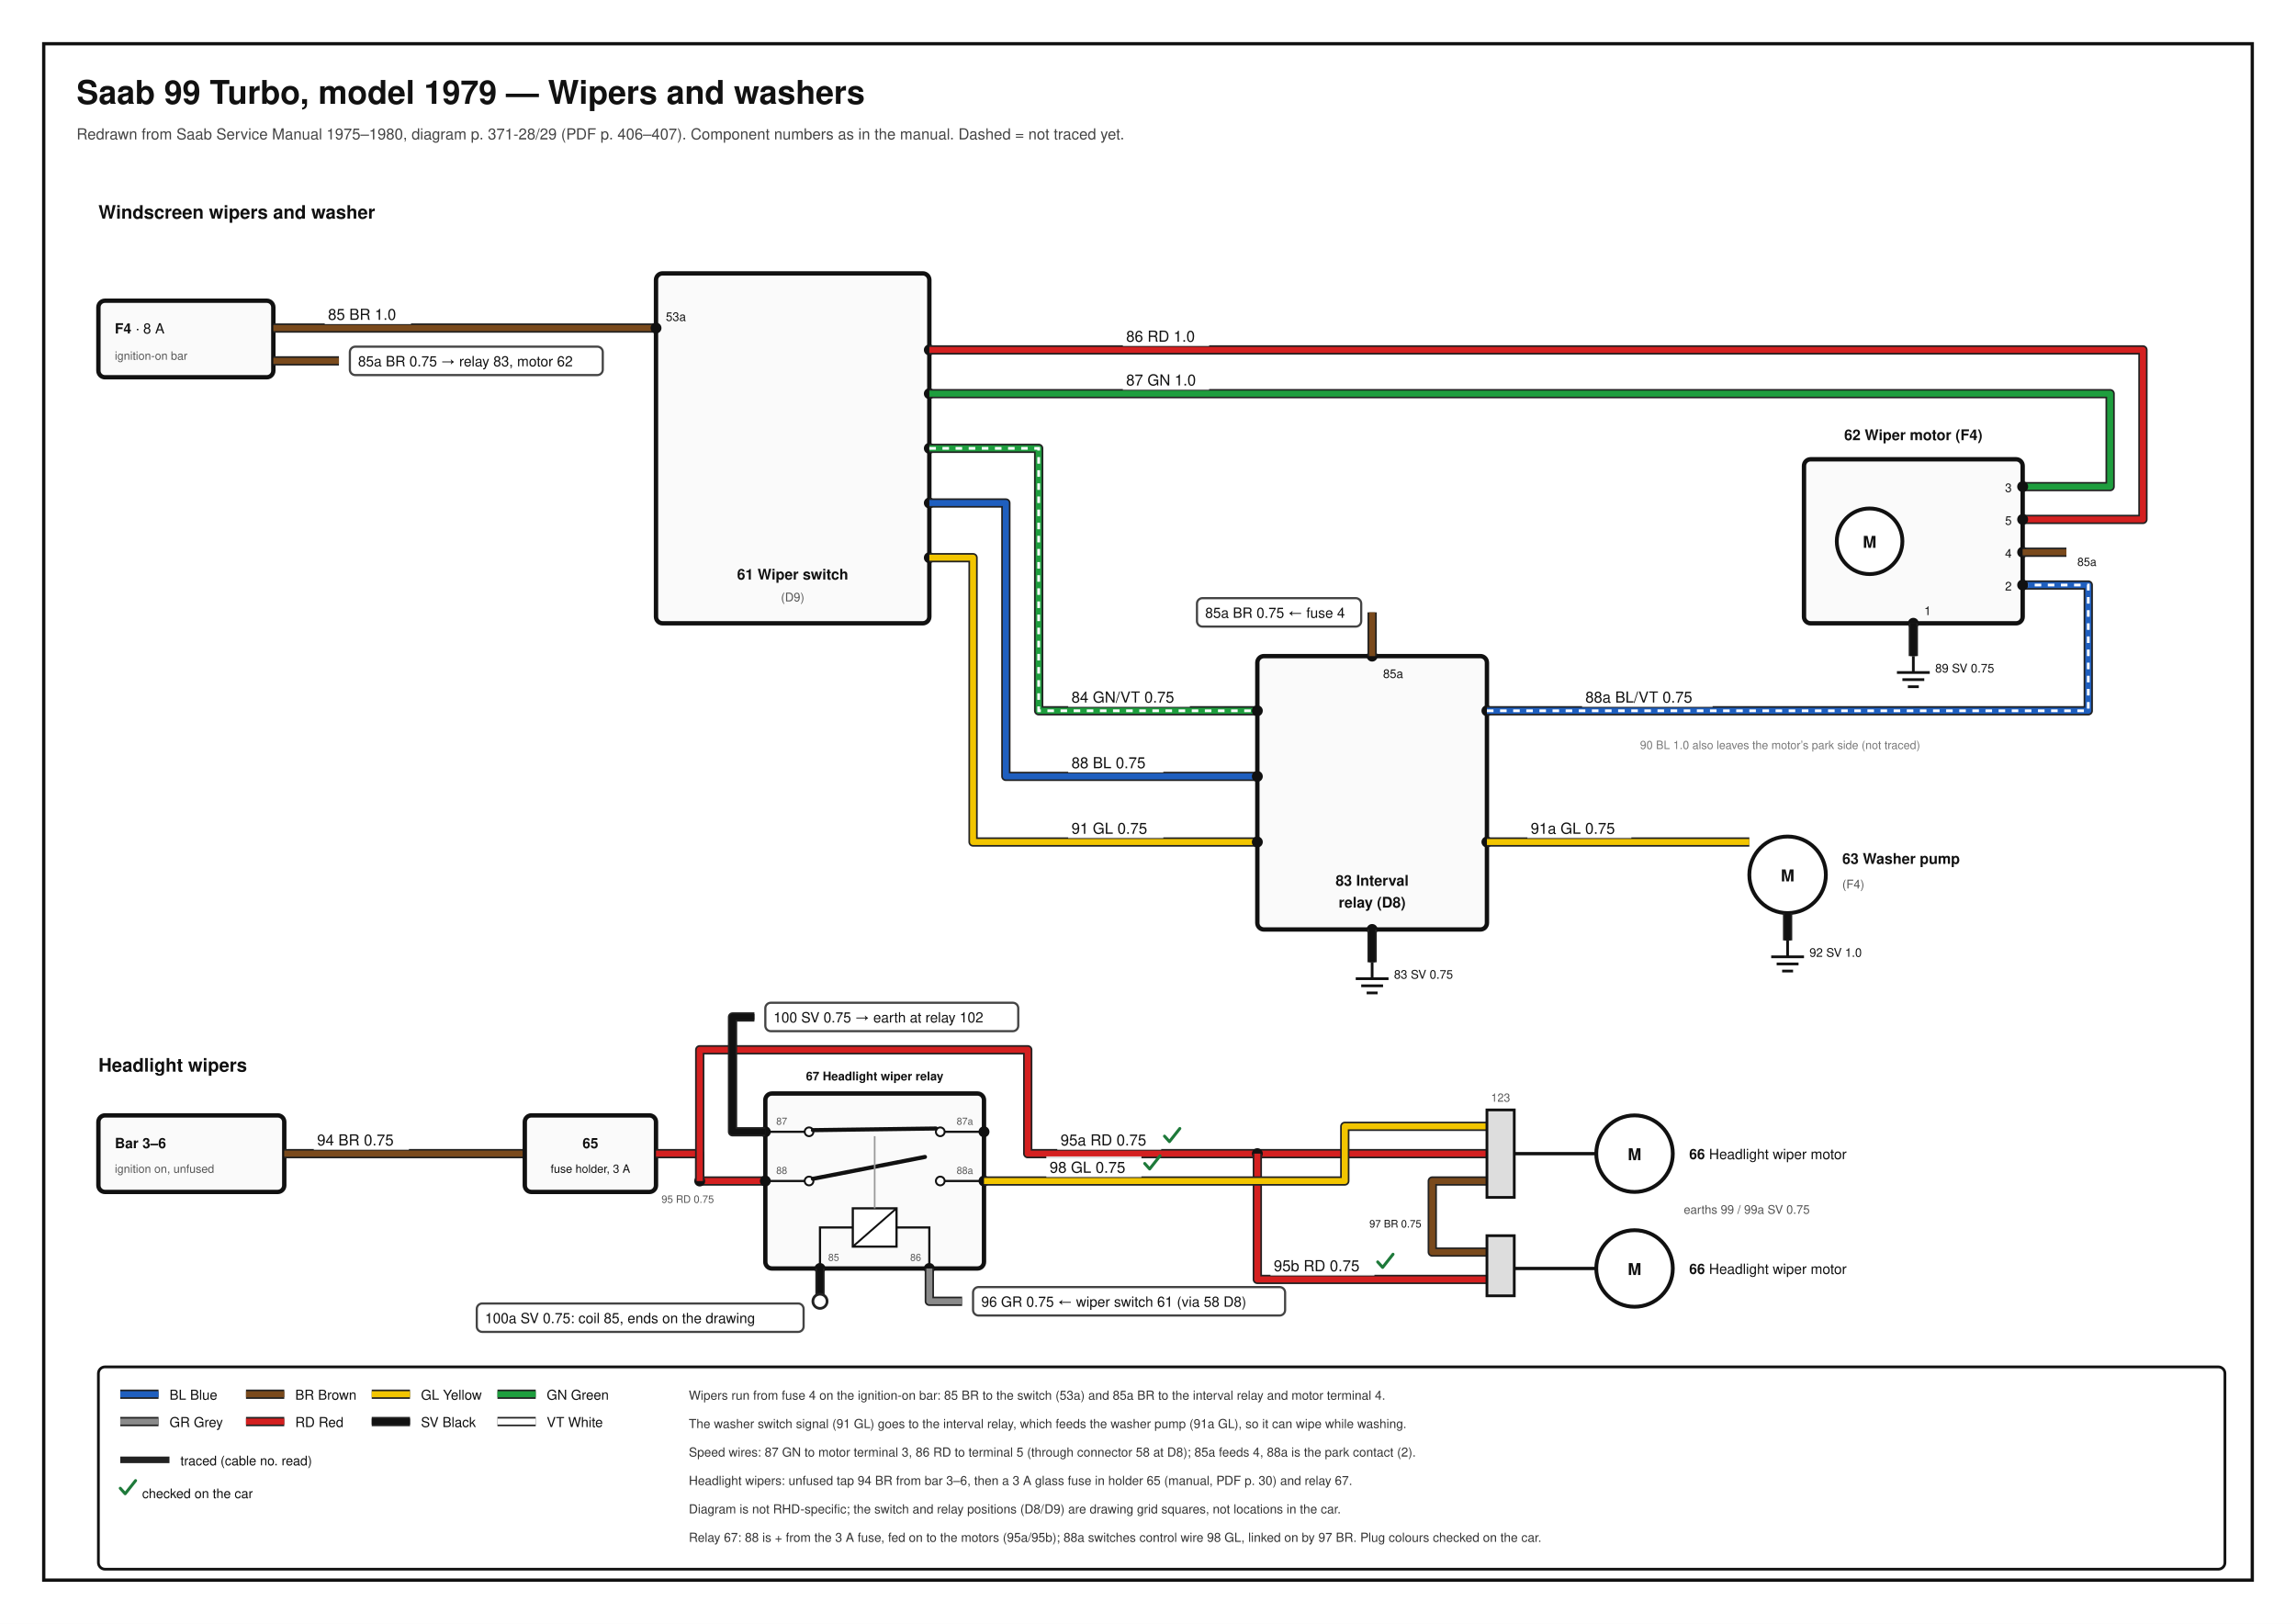
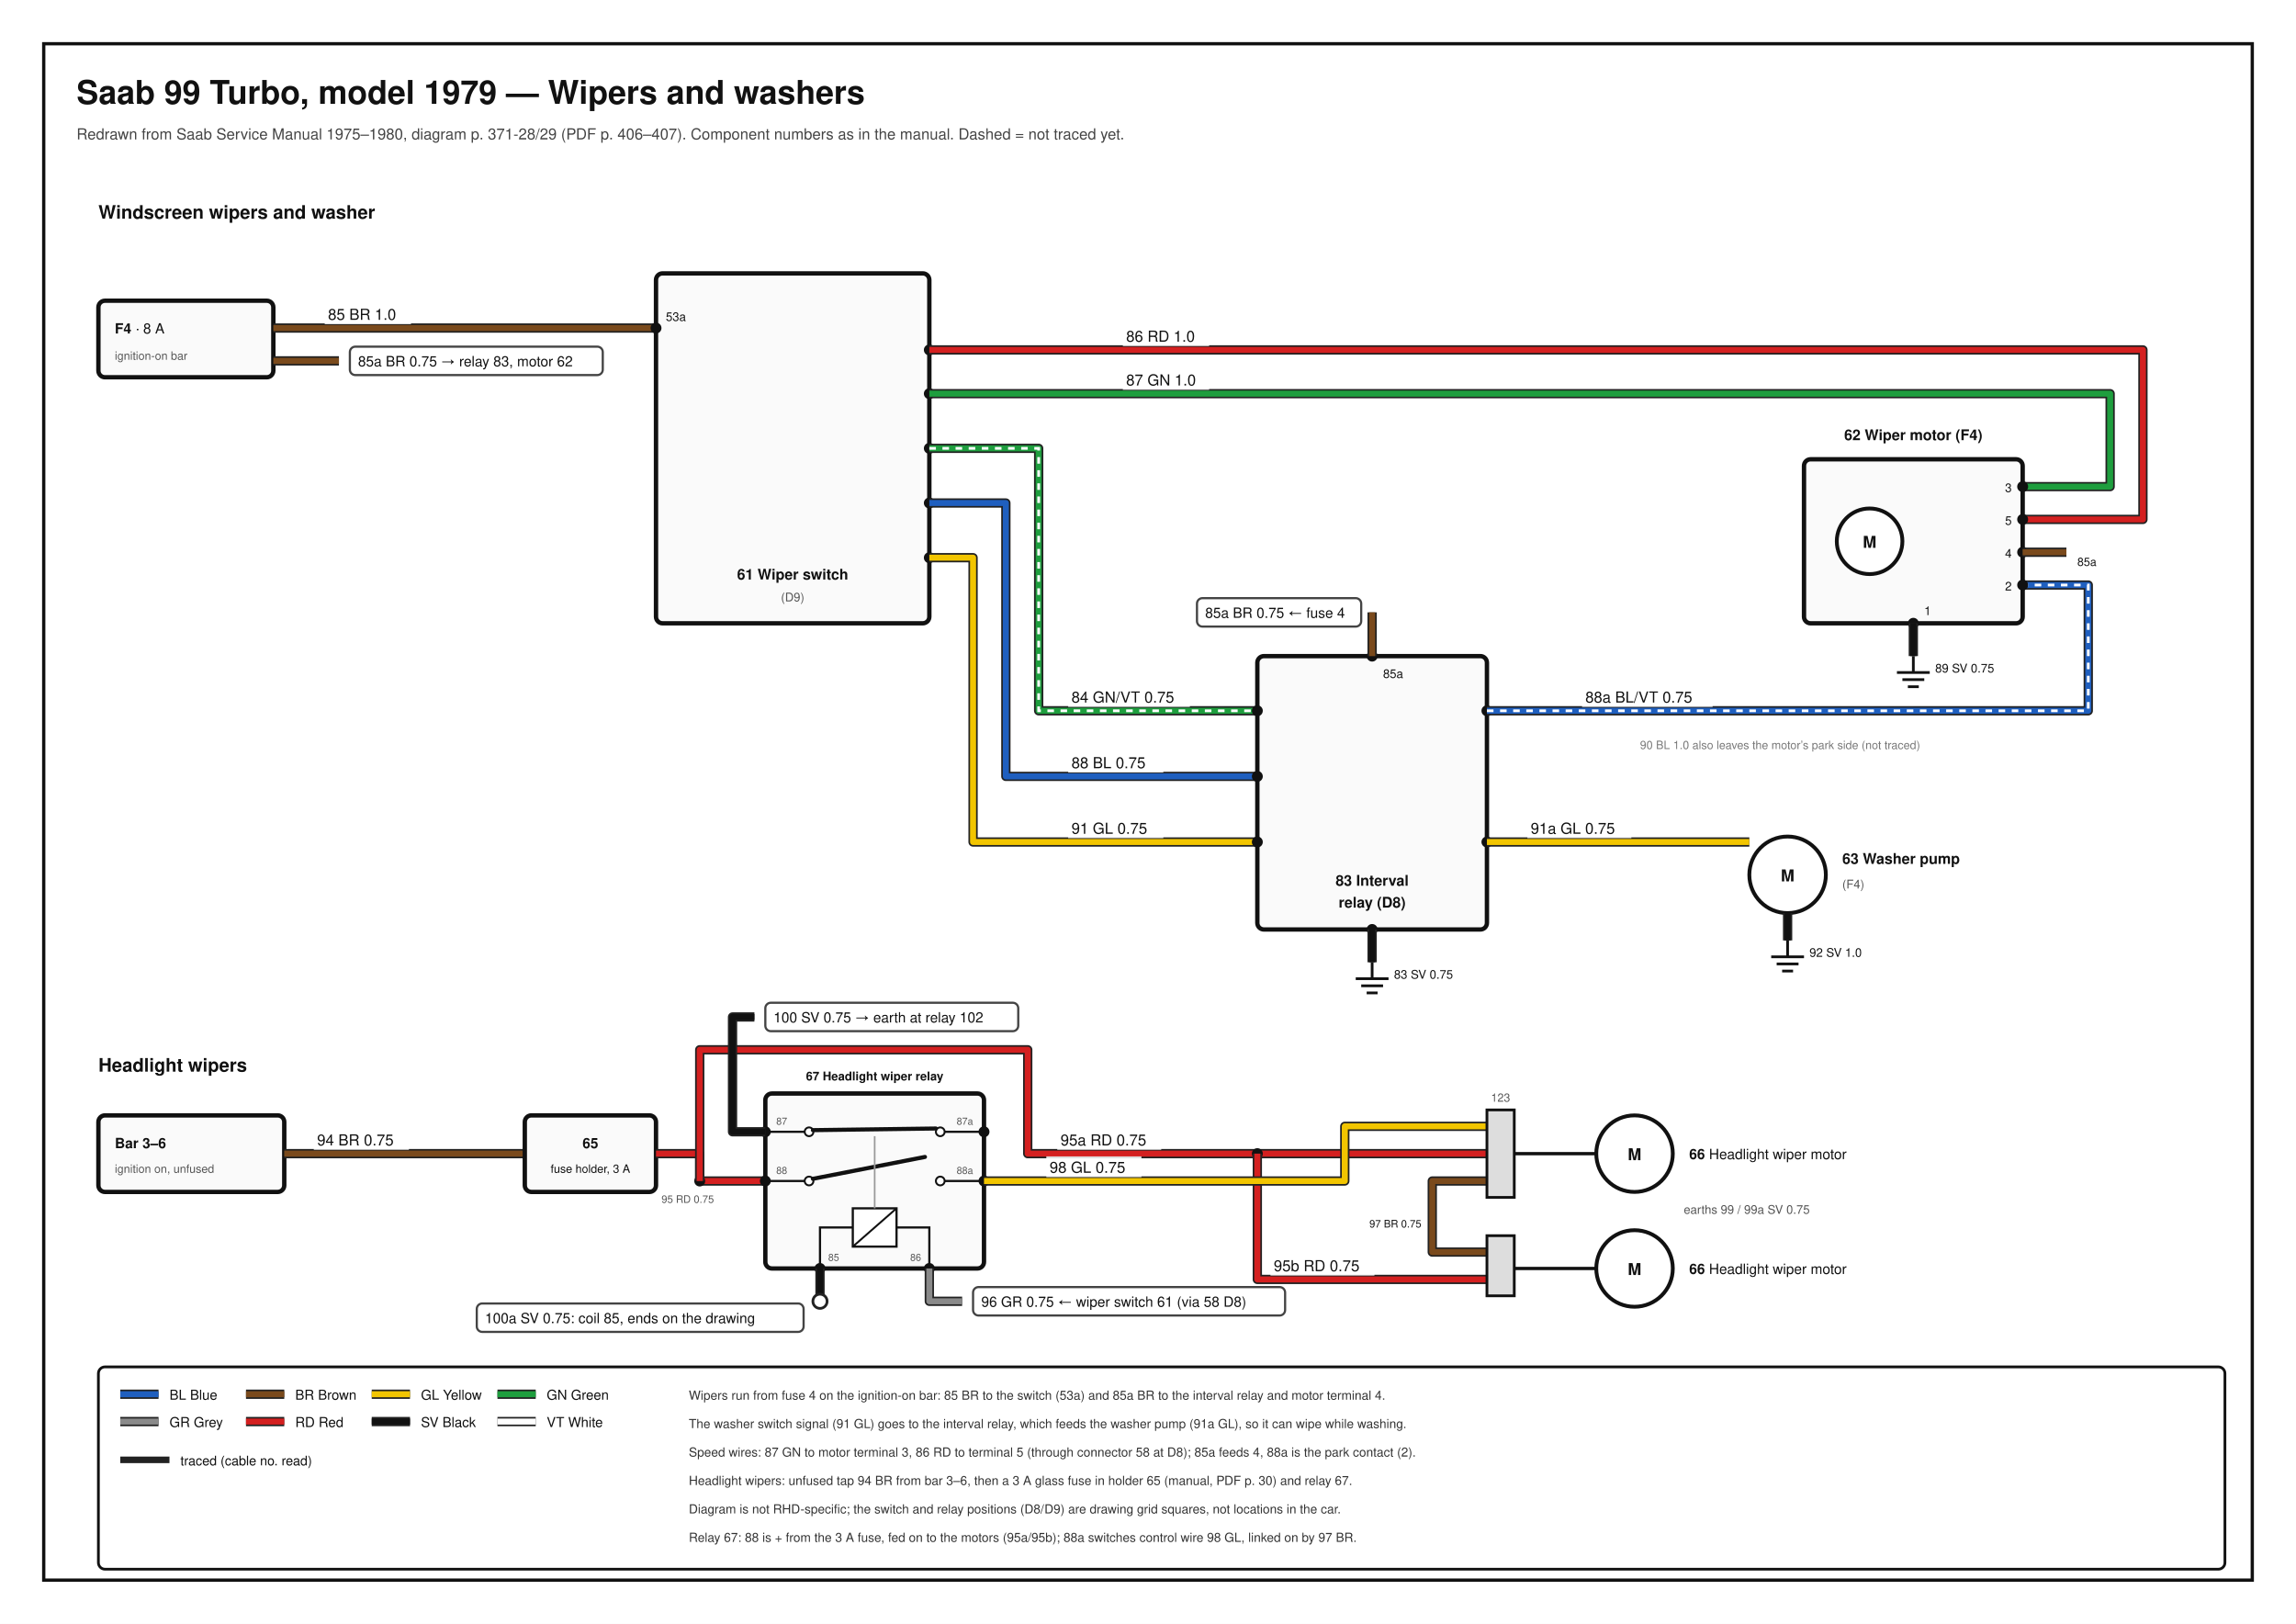
<svg xmlns="http://www.w3.org/2000/svg" width="420mm" height="297mm" viewBox="0 0 420 297" font-family="Helvetica, Arial, sans-serif">
  <rect width="420" height="297" fill="#fff" />
  <rect x="8" y="8" width="404" height="281" fill="none" stroke="#111" stroke-width=".6" />
  <text x="14" y="19" font-size="6" text-anchor="start" font-weight="bold" fill="#111">Saab 99 Turbo, model 1979 — Wipers and washers</text>
  <text x="14" y="25.5" font-size="2.8" text-anchor="start" font-weight="normal" fill="#444">Redrawn from Saab Service Manual 1975–1980, diagram p. 371-28/29 (PDF p. 406–407). Component numbers as in the manual. Dashed = not traced yet.</text>
  <text x="18" y="40" font-size="3.4" text-anchor="start" font-weight="bold" fill="#111">Windscreen wipers and washer</text>
  <rect x="18" y="55" width="32" height="14" rx="1.2" fill="#fafafa" stroke="#111" stroke-width="0.8" />
  <text x="21" y="61" font-size="2.6" text-anchor="start" font-weight="normal" fill="#111">
    <tspan font-weight="bold">F4</tspan> · 8 A</text>
  <text x="21" y="65.8" font-size="2.1" text-anchor="start" font-weight="normal" fill="#555">ignition-on bar</text>
  <path d="M50,60 L120,60" fill="none" stroke="#222" stroke-width="1.7" stroke-linejoin="round" />
  <path d="M50,60 L120,60" fill="none" stroke="#7a4a1c" stroke-width="1.1" stroke-linejoin="round" />
  <rect x="59.4" y="55.5" width="15.78" height="3.8" fill="#fff" opacity=".85" />
  <text x="60" y="58.5" font-size="2.8" text-anchor="start" font-weight="normal" fill="#111">85 BR 1.0</text>
  <path d="M50,66 L62,66" fill="none" stroke="#222" stroke-width="1.7" stroke-linejoin="round" />
  <path d="M50,66 L62,66" fill="none" stroke="#7a4a1c" stroke-width="1.1" stroke-linejoin="round" />
  <rect x="64" y="63.4" width="46.264" height="5.2" rx="1" fill="#fff" stroke="#444" stroke-width=".4" />
  <text x="65.5" y="67" font-size="2.6" text-anchor="start" font-weight="normal" fill="#111">85a BR 0.75 → relay 83, motor 62</text>
  <rect x="120" y="50" width="50" height="64" rx="1.2" fill="#fafafa" stroke="#111" stroke-width="0.8" />
  <text x="145" y="106" font-size="2.7" text-anchor="middle" font-weight="bold" fill="#111">61 Wiper switch</text>
  <text x="145" y="110" font-size="2.2" text-anchor="middle" font-weight="normal" fill="#555">(D9)</text>
  <circle cx="120" cy="60" r="1.0" fill="#111" />
  <text x="121.8" y="58.7" font-size="2.2" text-anchor="start" font-weight="normal" fill="#111">53a</text>
  <circle cx="170" cy="64" r="1.0" fill="#111" />
  <circle cx="170" cy="72" r="1.0" fill="#111" />
  <circle cx="170" cy="82" r="1.0" fill="#111" />
  <circle cx="170" cy="92" r="1.0" fill="#111" />
  <circle cx="170" cy="102" r="1.0" fill="#111" />
  <path d="M170,64 L392,64 L392,95 L370,95" fill="none" stroke="#222" stroke-width="1.7" stroke-linejoin="round" />
  <path d="M170,64 L392,64 L392,95 L370,95" fill="none" stroke="#d42020" stroke-width="1.1" stroke-linejoin="round" />
  <rect x="205.4" y="59.5" width="15.78" height="3.8" fill="#fff" opacity=".85" />
  <text x="206" y="62.5" font-size="2.8" text-anchor="start" font-weight="normal" fill="#111">86 RD 1.0</text>
  <path d="M170,72 L386,72 L386,89 L370,89" fill="none" stroke="#222" stroke-width="1.7" stroke-linejoin="round" />
  <path d="M170,72 L386,72 L386,89 L370,89" fill="none" stroke="#1e9e3e" stroke-width="1.1" stroke-linejoin="round" />
  <rect x="205.4" y="67.5" width="15.78" height="3.8" fill="#fff" opacity=".85" />
  <text x="206" y="70.5" font-size="2.8" text-anchor="start" font-weight="normal" fill="#111">87 GN 1.0</text>
  <path d="M170,82 L190,82 L190,130 L230,130" fill="none" stroke="#222" stroke-width="1.7" stroke-linejoin="round" />
  <path d="M170,82 L190,82 L190,130 L230,130" fill="none" stroke="#1e9e3e" stroke-width="1.1" stroke-linejoin="round" />
  <path d="M170,82 L190,82 L190,130 L230,130" fill="none" stroke="#ffffff" stroke-width="0.5" stroke-dasharray="1.2 1.2" />
  <rect x="195.4" y="125.5" width="22.26" height="3.8" fill="#fff" opacity=".85" />
  <text x="196" y="128.5" font-size="2.8" text-anchor="start" font-weight="normal" fill="#111">84 GN/VT 0.75</text>
  <path d="M170,92 L184,92 L184,142 L230,142" fill="none" stroke="#222" stroke-width="1.7" stroke-linejoin="round" />
  <path d="M170,92 L184,92 L184,142 L230,142" fill="none" stroke="#1f5fbf" stroke-width="1.1" stroke-linejoin="round" />
  <rect x="195.4" y="137.5" width="17.4" height="3.8" fill="#fff" opacity=".85" />
  <text x="196" y="140.5" font-size="2.8" text-anchor="start" font-weight="normal" fill="#111">88 BL 0.75</text>
  <path d="M170,102 L178,102 L178,154 L230,154" fill="none" stroke="#222" stroke-width="1.7" stroke-linejoin="round" />
  <path d="M170,102 L178,102 L178,154 L230,154" fill="none" stroke="#f2c500" stroke-width="1.1" stroke-linejoin="round" />
  <rect x="195.4" y="149.5" width="17.4" height="3.8" fill="#fff" opacity=".85" />
  <text x="196" y="152.5" font-size="2.8" text-anchor="start" font-weight="normal" fill="#111">91 GL 0.75</text>
  <rect x="230" y="120" width="42" height="50" rx="1.2" fill="#fafafa" stroke="#111" stroke-width="0.8" />
  <text x="251" y="162" font-size="2.7" text-anchor="middle" font-weight="bold" fill="#111">83 Interval</text>
  <text x="251" y="166" font-size="2.7" text-anchor="middle" font-weight="bold" fill="#111">relay (D8)</text>
  <circle cx="230" cy="130" r="1.0" fill="#111" />
  <circle cx="230" cy="142" r="1.0" fill="#111" />
  <circle cx="230" cy="154" r="1.0" fill="#111" />
  <circle cx="251" cy="120" r="1.0" fill="#111" />
  <text x="253" y="124" font-size="2.2" text-anchor="start" font-weight="normal" fill="#111">85a</text>
  <path d="M251,120 L251,112" fill="none" stroke="#222" stroke-width="1.7" stroke-linejoin="round" />
  <path d="M251,120 L251,112" fill="none" stroke="#7a4a1c" stroke-width="1.1" stroke-linejoin="round" />
  <rect x="218.96" y="109.4" width="30.04" height="5.2" rx="1" fill="#fff" stroke="#444" stroke-width=".4" />
  <text x="220.46" y="113" font-size="2.6" text-anchor="start" font-weight="normal" fill="#111">85a BR 0.75 ← fuse 4</text>
  <circle cx="272" cy="130" r="1.0" fill="#111" />
  <circle cx="272" cy="154" r="1.0" fill="#111" />
  <path d="M272,130 L382,130 L382,107 L370,107" fill="none" stroke="#222" stroke-width="1.7" stroke-linejoin="round" />
  <path d="M272,130 L382,130 L382,107 L370,107" fill="none" stroke="#1f5fbf" stroke-width="1.1" stroke-linejoin="round" />
  <path d="M272,130 L382,130 L382,107 L370,107" fill="none" stroke="#ffffff" stroke-width="0.5" stroke-dasharray="1.2 1.2" />
  <rect x="289.4" y="125.5" width="23.88" height="3.8" fill="#fff" opacity=".85" />
  <text x="290" y="128.5" font-size="2.8" text-anchor="start" font-weight="normal" fill="#111">88a BL/VT 0.75</text>
  <path d="M272,154 L320,154" fill="none" stroke="#222" stroke-width="1.7" stroke-linejoin="round" />
  <path d="M272,154 L320,154" fill="none" stroke="#f2c500" stroke-width="1.1" stroke-linejoin="round" />
  <rect x="279.4" y="149.5" width="19.02" height="3.8" fill="#fff" opacity=".85" />
  <text x="280" y="152.5" font-size="2.8" text-anchor="start" font-weight="normal" fill="#111">91a GL 0.75</text>
  <circle cx="251" cy="170" r="1.0" fill="#111" />
  <path d="M251,170 L251,176" fill="none" stroke="#222" stroke-width="1.7" stroke-linejoin="round" />
  <path d="M251,170 L251,176" fill="none" stroke="#111111" stroke-width="1.1" stroke-linejoin="round" />
  <path d="M251,176 v3 M248,179 h6 M249,180.3 h4 M250,181.6 h2" stroke="#111" stroke-width=".5" fill="none" />
  <text x="255" y="179" font-size="2.2" text-anchor="start" font-weight="normal" fill="#111">83 SV 0.75</text>
  <circle cx="327" cy="160" r="7" fill="#fff" stroke="#111" stroke-width=".7" />
  <text x="327" y="161.2" font-size="3" text-anchor="middle" font-weight="bold" fill="#111">M</text>
  <text x="337" y="158" font-size="2.7" text-anchor="start" font-weight="bold" fill="#111">63 Washer pump</text>
  <text x="337" y="162.5" font-size="2.2" text-anchor="start" font-weight="normal" fill="#555">(F4)</text>
  <path d="M320,154 v0" />
  <path d="M327,167 L327,172" fill="none" stroke="#222" stroke-width="1.7" stroke-linejoin="round" />
  <path d="M327,167 L327,172" fill="none" stroke="#111111" stroke-width="1.1" stroke-linejoin="round" />
  <path d="M327,172 v3 M324,175 h6 M325,176.3 h4 M326,177.6 h2" stroke="#111" stroke-width=".5" fill="none" />
  <text x="331" y="175" font-size="2.2" text-anchor="start" font-weight="normal" fill="#111">92 SV 1.0</text>
  <rect x="330" y="84" width="40" height="30" rx="1.2" fill="#fafafa" stroke="#111" stroke-width="0.8" />
  <circle cx="342" cy="99" r="6" fill="#fff" stroke="#111" stroke-width=".7" />
  <text x="342" y="100.2" font-size="3" text-anchor="middle" font-weight="bold" fill="#111">M</text>
  <text x="350" y="80.5" font-size="2.7" text-anchor="middle" font-weight="bold" fill="#111">62 Wiper motor (F4)</text>
  <circle cx="370" cy="89" r="1.0" fill="#111" />
  <text x="368" y="90" font-size="2.2" text-anchor="end" font-weight="normal" fill="#111">3</text>
  <circle cx="370" cy="95" r="1.0" fill="#111" />
  <text x="368" y="96" font-size="2.2" text-anchor="end" font-weight="normal" fill="#111">5</text>
  <circle cx="370" cy="101" r="1.0" fill="#111" />
  <text x="368" y="102" font-size="2.2" text-anchor="end" font-weight="normal" fill="#111">4</text>
  <circle cx="370" cy="107" r="1.0" fill="#111" />
  <text x="368" y="108" font-size="2.2" text-anchor="end" font-weight="normal" fill="#111">2</text>
  <circle cx="350" cy="114" r="1.0" fill="#111" />
  <text x="352" y="112.5" font-size="2.2" text-anchor="start" font-weight="normal" fill="#111">1</text>
  <path d="M350,114 L350,120" fill="none" stroke="#222" stroke-width="1.7" stroke-linejoin="round" />
  <path d="M350,114 L350,120" fill="none" stroke="#111111" stroke-width="1.1" stroke-linejoin="round" />
  <path d="M350,120 v3 M347,123 h6 M348,124.3 h4 M349,125.6 h2" stroke="#111" stroke-width=".5" fill="none" />
  <text x="354" y="123" font-size="2.2" text-anchor="start" font-weight="normal" fill="#111">89 SV 0.75</text>
  <text x="300" y="137" font-size="2.1" text-anchor="start" font-weight="normal" fill="#777">90 BL 1.0 also leaves the motor’s park side (not traced)</text>
  <path d="M370,101 L378,101" fill="none" stroke="#222" stroke-width="1.7" stroke-linejoin="round" />
  <path d="M370,101 L378,101" fill="none" stroke="#7a4a1c" stroke-width="1.1" stroke-linejoin="round" />
  <text x="380" y="103.5" font-size="2.1" text-anchor="start" font-weight="normal" fill="#111">85a</text>
  <text x="18" y="196" font-size="3.4" text-anchor="start" font-weight="bold" fill="#111">Headlight wipers</text>
  <rect x="18" y="204" width="34" height="14" rx="1.2" fill="#fafafa" stroke="#111" stroke-width="0.8" />
  <text x="21" y="210" font-size="2.6" text-anchor="start" font-weight="bold" fill="#111">Bar 3–6</text>
  <text x="21" y="214.5" font-size="2.1" text-anchor="start" font-weight="normal" fill="#555">ignition on, unfused</text>
  <path d="M52,211 L96,211" fill="none" stroke="#222" stroke-width="1.7" stroke-linejoin="round" />
  <path d="M52,211 L96,211" fill="none" stroke="#7a4a1c" stroke-width="1.1" stroke-linejoin="round" />
  <rect x="57.4" y="206.5" width="17.4" height="3.8" fill="#fff" opacity=".85" />
  <text x="58" y="209.5" font-size="2.8" text-anchor="start" font-weight="normal" fill="#111">94 BR 0.75</text>
  <rect x="96" y="204" width="24" height="14" rx="1.2" fill="#fafafa" stroke="#111" stroke-width="0.8" />
  <text x="108" y="210" font-size="2.6" text-anchor="middle" font-weight="bold" fill="#111">65</text>
  <text x="108" y="214.5" font-size="2.1" text-anchor="middle" font-weight="normal" fill="#111">fuse holder, 3 A</text>
  <path d="M120,211 L128,211 L128,216 L140,216" fill="none" stroke="#222" stroke-width="1.7" stroke-linejoin="round" />
  <path d="M120,211 L128,211 L128,216 L140,216" fill="none" stroke="#d42020" stroke-width="1.1" stroke-linejoin="round" />
  <text x="121" y="220" font-size="1.9" text-anchor="start" font-weight="normal" fill="#555">95 RD 0.75</text>
  <circle cx="128" cy="216" r="1.0" fill="#111" />
  <path d="M128,216 L128,192 L188,192 L188,211 L272,211" fill="none" stroke="#222" stroke-width="1.7" stroke-linejoin="round" />
  <path d="M128,216 L128,192 L188,192 L188,211 L272,211" fill="none" stroke="#d42020" stroke-width="1.1" stroke-linejoin="round" />
  <rect x="193.4" y="206.5" width="19.02" height="3.8" fill="#fff" opacity=".85" />
  <text x="194" y="209.5" font-size="2.8" text-anchor="start" font-weight="normal" fill="#111">95a RD 0.75</text>
-   <path d="M213.02,207.8 l0.9,1.0 l1.9,-2.4" fill="none" stroke="#1e7a3a" stroke-width="0.55" stroke-linecap="round" stroke-linejoin="round" />
  <circle cx="230" cy="211" r="1.0" fill="#111" />
  <rect x="140" y="200" width="40" height="32" rx="1.2" fill="#fafafa" stroke="#111" stroke-width="0.8" />
  <text x="160" y="197.6" font-size="2.2" text-anchor="middle" font-weight="bold" fill="#111">67 Headlight wiper relay</text>
  <circle cx="140" cy="207" r="1.0" fill="#111" />
  <text x="142" y="205.7" font-size="1.8" text-anchor="start" font-weight="normal" fill="#555">87</text>
  <circle cx="140" cy="216" r="1.0" fill="#111" />
  <text x="142" y="214.7" font-size="1.8" text-anchor="start" font-weight="normal" fill="#555">88</text>
  <circle cx="180" cy="207" r="1.0" fill="#111" />
  <text x="178" y="205.7" font-size="1.8" text-anchor="end" font-weight="normal" fill="#555">87a</text>
  <circle cx="180" cy="216" r="1.0" fill="#111" />
  <text x="178" y="214.7" font-size="1.8" text-anchor="end" font-weight="normal" fill="#555">88a</text>
  <circle cx="150" cy="232" r="1.0" fill="#111" />
  <text x="151.5" y="230.6" font-size="1.8" text-anchor="start" font-weight="normal" fill="#555">85</text>
  <circle cx="170" cy="232" r="1.0" fill="#111" />
  <text x="168.5" y="230.6" font-size="1.8" text-anchor="end" font-weight="normal" fill="#555">86</text>
  <path d="M140,207 H147.2 M140,216 H147.2 M172.8,207 H180 M172.8,216 H180" stroke="#111" stroke-width=".4" />
  <circle cx="148" cy="207" r=".8" fill="#fff" stroke="#111" stroke-width=".35" />
  <circle cx="148" cy="216" r=".8" fill="#fff" stroke="#111" stroke-width=".35" />
  <circle cx="172" cy="207" r=".8" fill="#fff" stroke="#111" stroke-width=".35" />
  <circle cx="172" cy="216" r=".8" fill="#fff" stroke="#111" stroke-width=".35" />
  <path d="M148.7,206.7 L171.2,206.4" stroke="#111" stroke-width=".75" stroke-linecap="round" />
  <path d="M148.7,215.6 L169.2,211.6" stroke="#111" stroke-width=".75" stroke-linecap="round" />
  <rect x="156" y="221" width="8" height="7" fill="#fff" stroke="#111" stroke-width=".4" />
  <path d="M156,228 L164,221" stroke="#111" stroke-width=".35" />
  <path d="M156,224.5 H150 V232 M164,224.5 H170 V232" fill="none" stroke="#111" stroke-width=".4" />
  <path d="M160,221 V207.8" stroke="#999" stroke-width=".3" />
  <path d="M140,207 L134,207 L134,186 L138,186" fill="none" stroke="#222" stroke-width="1.7" stroke-linejoin="round" />
  <path d="M140,207 L134,207 L134,186 L138,186" fill="none" stroke="#111111" stroke-width="1.1" stroke-linejoin="round" />
  <rect x="140" y="183.4" width="46.264" height="5.2" rx="1" fill="#fff" stroke="#444" stroke-width=".4" />
  <text x="141.5" y="187" font-size="2.6" text-anchor="start" font-weight="normal" fill="#111">100 SV 0.75 → earth at relay 102</text>
  <path d="M170,232 L170,238 L176,238" fill="none" stroke="#222" stroke-width="1.7" stroke-linejoin="round" />
  <path d="M170,232 L170,238 L176,238" fill="none" stroke="#8a8a8a" stroke-width="1.1" stroke-linejoin="round" />
  <rect x="178" y="235.4" width="57.08" height="5.2" rx="1" fill="#fff" stroke="#444" stroke-width=".4" />
  <text x="179.5" y="239" font-size="2.6" text-anchor="start" font-weight="normal" fill="#111">96 GR 0.75 ← wiper switch 61 (via 58 D8)</text>
  <path d="M150,232 L150,238" fill="none" stroke="#222" stroke-width="1.7" stroke-linejoin="round" />
  <path d="M150,232 L150,238" fill="none" stroke="#111111" stroke-width="1.1" stroke-linejoin="round" />
  <circle cx="150" cy="238" r="1.3" fill="#fff" stroke="#222" stroke-width=".5" />
  <rect x="87.216" y="238.4" width="59.784" height="5.2" rx="1" fill="#fff" stroke="#444" stroke-width=".4" />
  <text x="88.716" y="242" font-size="2.6" text-anchor="start" font-weight="normal" fill="#111">100a SV 0.75: coil 85, ends on the drawing</text>
  <path d="M230,211 L230,234 L272,234" fill="none" stroke="#222" stroke-width="1.7" stroke-linejoin="round" />
  <path d="M230,211 L230,234 L272,234" fill="none" stroke="#d42020" stroke-width="1.1" stroke-linejoin="round" />
  <rect x="232.4" y="229.5" width="19.02" height="3.8" fill="#fff" opacity=".85" />
  <text x="233" y="232.5" font-size="2.8" text-anchor="start" font-weight="normal" fill="#111">95b RD 0.75</text>
-   <path d="M252.02,230.8 l0.9,1.0 l1.9,-2.4" fill="none" stroke="#1e7a3a" stroke-width="0.55" stroke-linecap="round" stroke-linejoin="round" />
  <path d="M180,216 L246,216 L246,206 L272,206" fill="none" stroke="#222" stroke-width="1.7" stroke-linejoin="round" />
  <path d="M180,216 L246,216 L246,206 L272,206" fill="none" stroke="#f2c500" stroke-width="1.1" stroke-linejoin="round" />
  <rect x="191.4" y="211.5" width="17.4" height="3.8" fill="#fff" opacity=".85" />
  <text x="192" y="214.5" font-size="2.8" text-anchor="start" font-weight="normal" fill="#111">98 GL 0.75</text>
-   <path d="M209.4,212.8 l0.9,1.0 l1.9,-2.4" fill="none" stroke="#1e7a3a" stroke-width="0.55" stroke-linecap="round" stroke-linejoin="round" />
  <path d="M272,216 L262,216 L262,229 L272,229" fill="none" stroke="#222" stroke-width="1.7" stroke-linejoin="round" />
  <path d="M272,216 L262,216 L262,229 L272,229" fill="none" stroke="#7a4a1c" stroke-width="1.1" stroke-linejoin="round" />
  <text x="260" y="224.5" font-size="1.9" text-anchor="end" font-weight="normal" fill="#111">97 BR 0.75</text>
  <rect x="272" y="203" width="5" height="16" fill="#ddd" stroke="#111" stroke-width=".5" />
  <rect x="272" y="226" width="5" height="11" fill="#ddd" stroke="#111" stroke-width=".5" />
  <text x="274.5" y="201.5" font-size="2.1" text-anchor="middle" font-weight="normal" fill="#555">123</text>
  <path d="M277,211 H292" stroke="#111" stroke-width=".6" />
  <circle cx="299" cy="211" r="7" fill="#fff" stroke="#111" stroke-width=".7" />
  <text x="299" y="212.2" font-size="3" text-anchor="middle" font-weight="bold" fill="#111">M</text>
  <text x="309" y="212" font-size="2.6" text-anchor="start" font-weight="normal" fill="#111">
    <tspan font-weight="bold">66</tspan> Headlight wiper motor</text>
  <path d="M277,232 H292" stroke="#111" stroke-width=".6" />
  <circle cx="299" cy="232" r="7" fill="#fff" stroke="#111" stroke-width=".7" />
  <text x="299" y="233.2" font-size="3" text-anchor="middle" font-weight="bold" fill="#111">M</text>
  <text x="309" y="233" font-size="2.6" text-anchor="start" font-weight="normal" fill="#111">
    <tspan font-weight="bold">66</tspan> Headlight wiper motor</text>
  <text x="308" y="222" font-size="2.2" text-anchor="start" font-weight="normal" fill="#555">earths 99 / 99a SV 0.75</text>
  <rect x="18" y="250" width="389" height="37" rx="1.2" fill="#fff" stroke="#111" stroke-width="0.5" />
  <path d="M22,255 h7" stroke="#222" stroke-width="1.7" />
  <path d="M22,255 h7" stroke="#1f5fbf" stroke-width="1.1" />
  <text x="31" y="256" font-size="2.5" text-anchor="start" font-weight="normal" fill="#111">BL Blue</text>
  <path d="M45,255 h7" stroke="#222" stroke-width="1.7" />
  <path d="M45,255 h7" stroke="#7a4a1c" stroke-width="1.1" />
  <text x="54" y="256" font-size="2.5" text-anchor="start" font-weight="normal" fill="#111">BR Brown</text>
  <path d="M68,255 h7" stroke="#222" stroke-width="1.7" />
  <path d="M68,255 h7" stroke="#f2c500" stroke-width="1.1" />
  <text x="77" y="256" font-size="2.5" text-anchor="start" font-weight="normal" fill="#111">GL Yellow</text>
  <path d="M91,255 h7" stroke="#222" stroke-width="1.7" />
  <path d="M91,255 h7" stroke="#1e9e3e" stroke-width="1.1" />
  <text x="100" y="256" font-size="2.5" text-anchor="start" font-weight="normal" fill="#111">GN Green</text>
  <path d="M22,260 h7" stroke="#222" stroke-width="1.7" />
  <path d="M22,260 h7" stroke="#8a8a8a" stroke-width="1.1" />
  <text x="31" y="261" font-size="2.5" text-anchor="start" font-weight="normal" fill="#111">GR Grey</text>
  <path d="M45,260 h7" stroke="#222" stroke-width="1.7" />
  <path d="M45,260 h7" stroke="#d42020" stroke-width="1.1" />
  <text x="54" y="261" font-size="2.5" text-anchor="start" font-weight="normal" fill="#111">RD Red</text>
  <path d="M68,260 h7" stroke="#222" stroke-width="1.7" />
  <path d="M68,260 h7" stroke="#111111" stroke-width="1.1" />
  <text x="77" y="261" font-size="2.5" text-anchor="start" font-weight="normal" fill="#111">SV Black</text>
  <path d="M91,260 h7" stroke="#222" stroke-width="1.7" />
  <path d="M91,260 h7" stroke="#ffffff" stroke-width="1.1" />
  <text x="100" y="261" font-size="2.5" text-anchor="start" font-weight="normal" fill="#111">VT White</text>
  <path d="M22,267 h9" stroke="#222" stroke-width="1.2" />
  <text x="33" y="268" font-size="2.4" text-anchor="start" font-weight="normal" fill="#111">traced (cable no. read)</text>
-   <path d="M22,272.2 l0.9,1.0 l1.9,-2.4" fill="none" stroke="#1e7a3a" stroke-width="0.55" stroke-linecap="round" stroke-linejoin="round" />
-   <text x="26" y="274" font-size="2.4" text-anchor="start" font-weight="normal" fill="#111">checked on the car</text>
  <text x="126" y="256.0" font-size="2.3" text-anchor="start" font-weight="normal" fill="#333">Wipers run from fuse 4 on the ignition-on bar: 85 BR to the switch (53a) and 85a BR to the interval relay and motor terminal 4.</text>
  <text x="126" y="261.2" font-size="2.3" text-anchor="start" font-weight="normal" fill="#333">The washer switch signal (91 GL) goes to the interval relay, which feeds the washer pump (91a GL), so it can wipe while washing.</text>
  <text x="126" y="266.4" font-size="2.3" text-anchor="start" font-weight="normal" fill="#333">Speed wires: 87 GN to motor terminal 3, 86 RD to terminal 5 (through connector 58 at D8); 85a feeds 4, 88a is the park contact (2).</text>
  <text x="126" y="271.6" font-size="2.3" text-anchor="start" font-weight="normal" fill="#333">Headlight wipers: unfused tap 94 BR from bar 3–6, then a 3 A glass fuse in holder 65 (manual, PDF p. 30) and relay 67.</text>
  <text x="126" y="276.8" font-size="2.3" text-anchor="start" font-weight="normal" fill="#333">Diagram is not RHD-specific; the switch and relay positions (D8/D9) are drawing grid squares, not locations in the car.</text>
-   <text x="126" y="282.0" font-size="2.3" text-anchor="start" font-weight="normal" fill="#333">Relay 67: 88 is + from the 3 A fuse, fed on to the motors (95a/95b); 88a switches control wire 98 GL, linked on by 97 BR. Plug colours checked on the car.</text>
+   <text x="126" y="282.0" font-size="2.3" text-anchor="start" font-weight="normal" fill="#333">Relay 67: 88 is + from the 3 A fuse, fed on to the motors (95a/95b); 88a switches control wire 98 GL, linked on by 97 BR.</text>
</svg>
